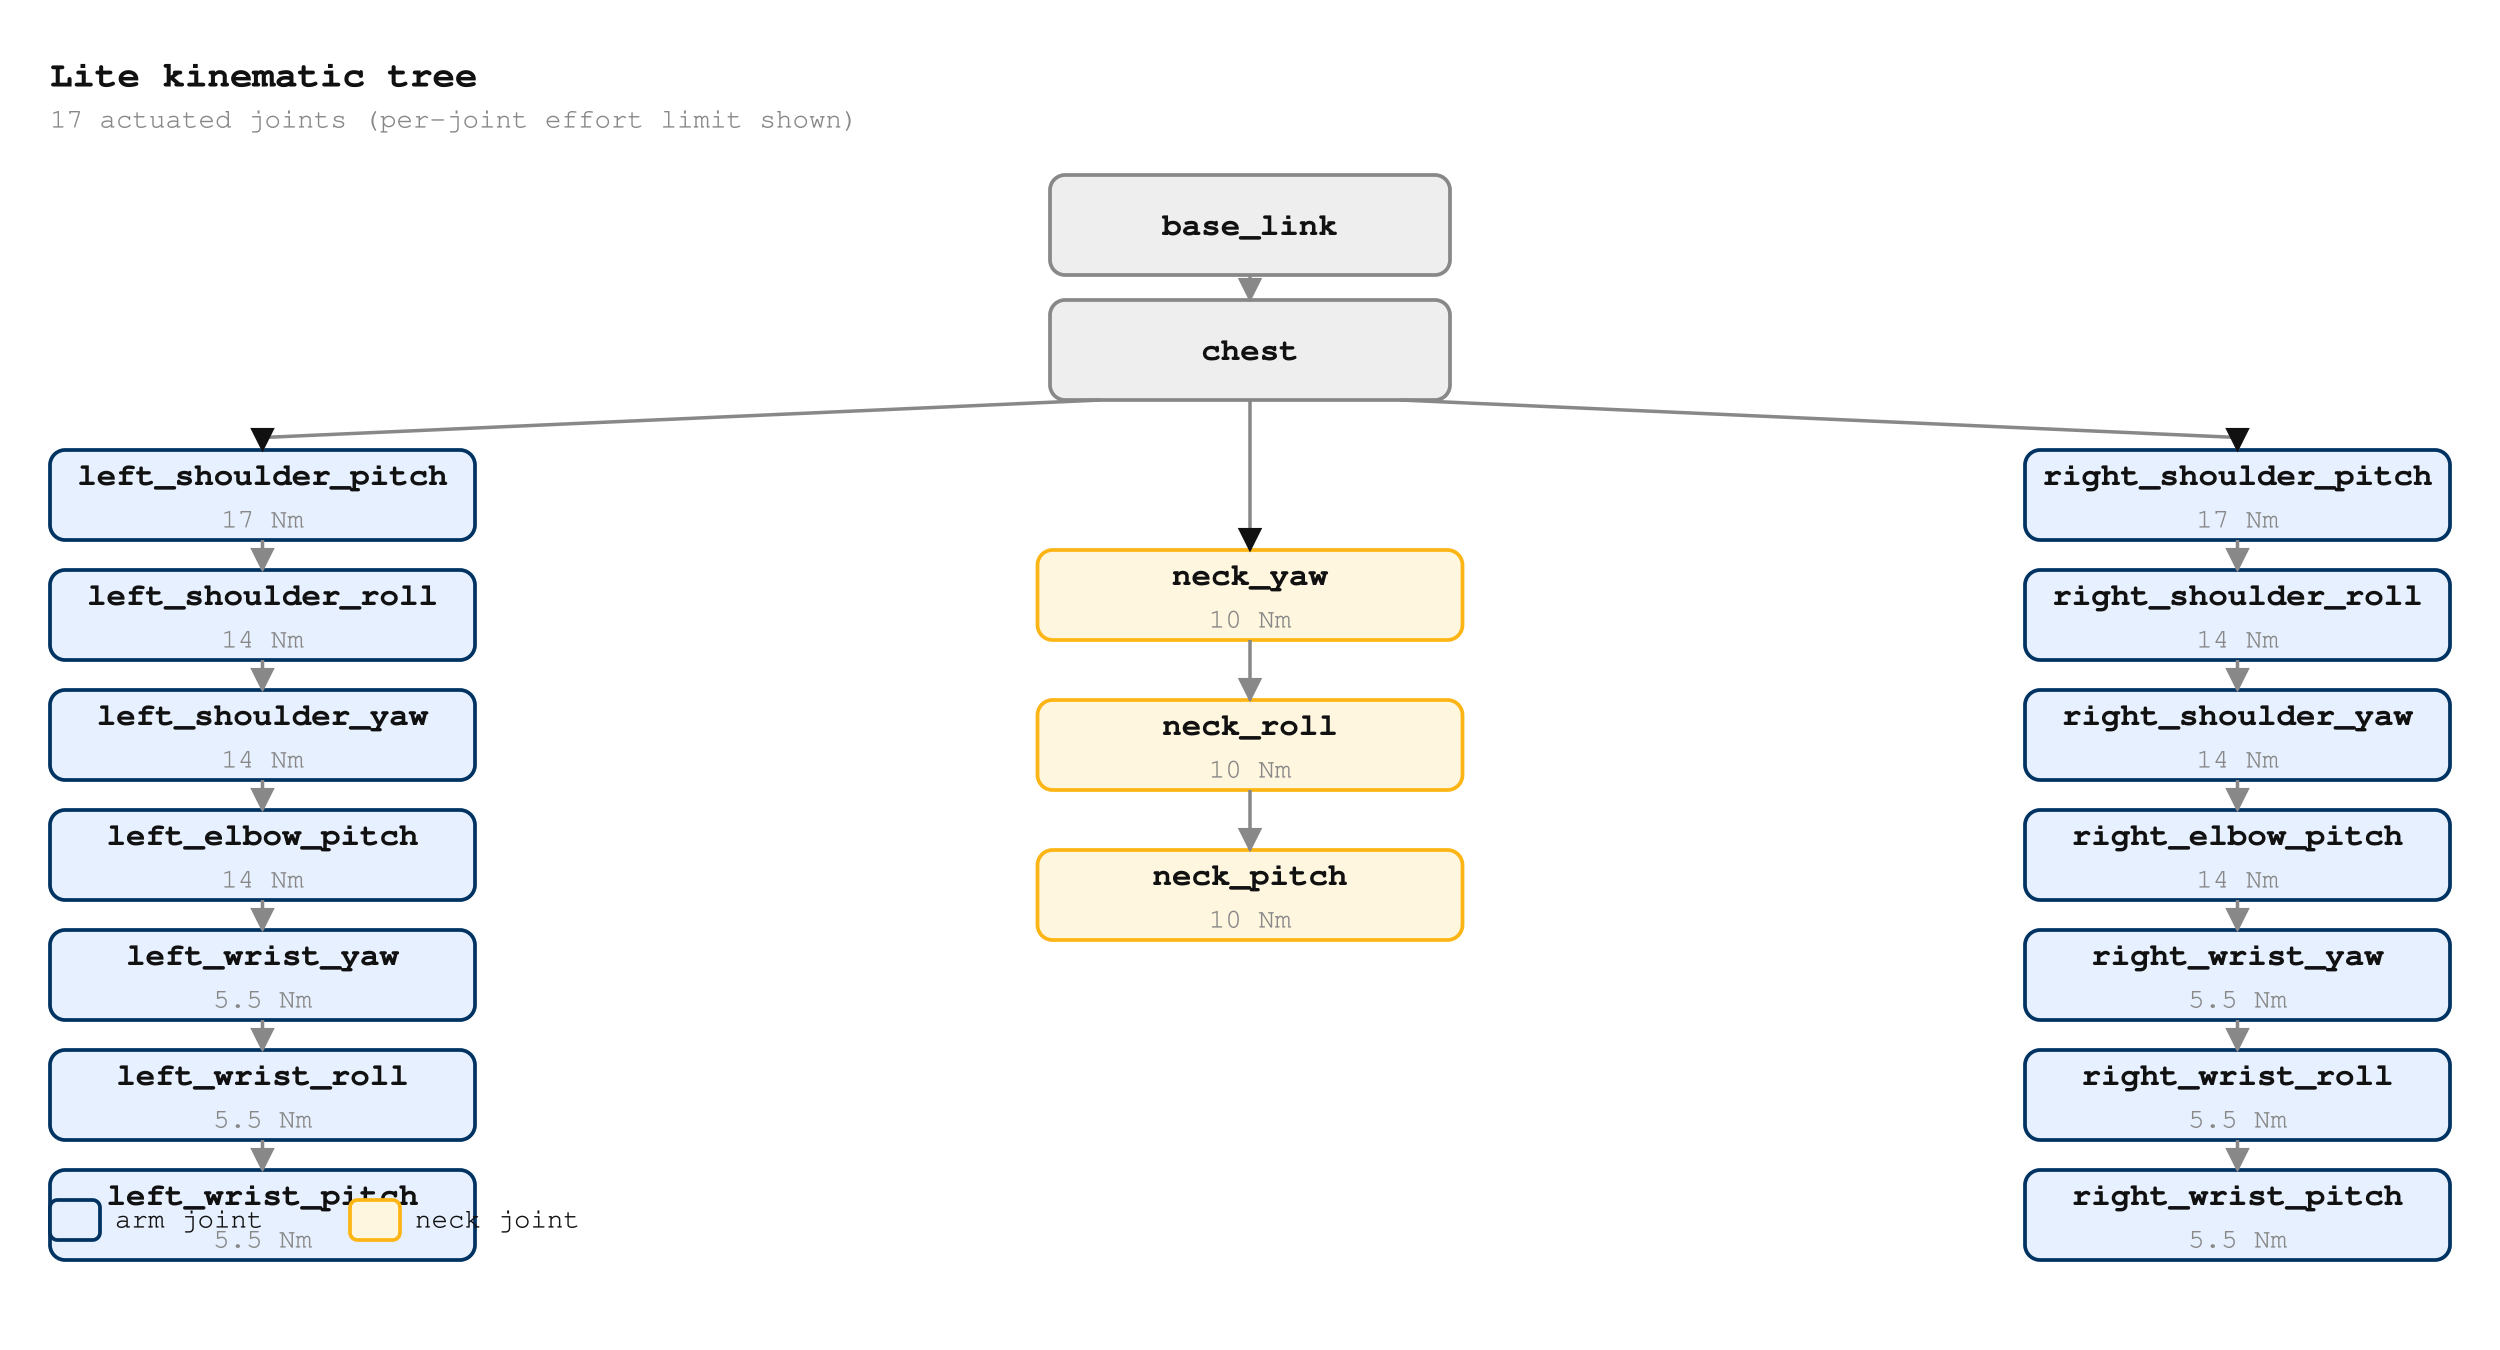
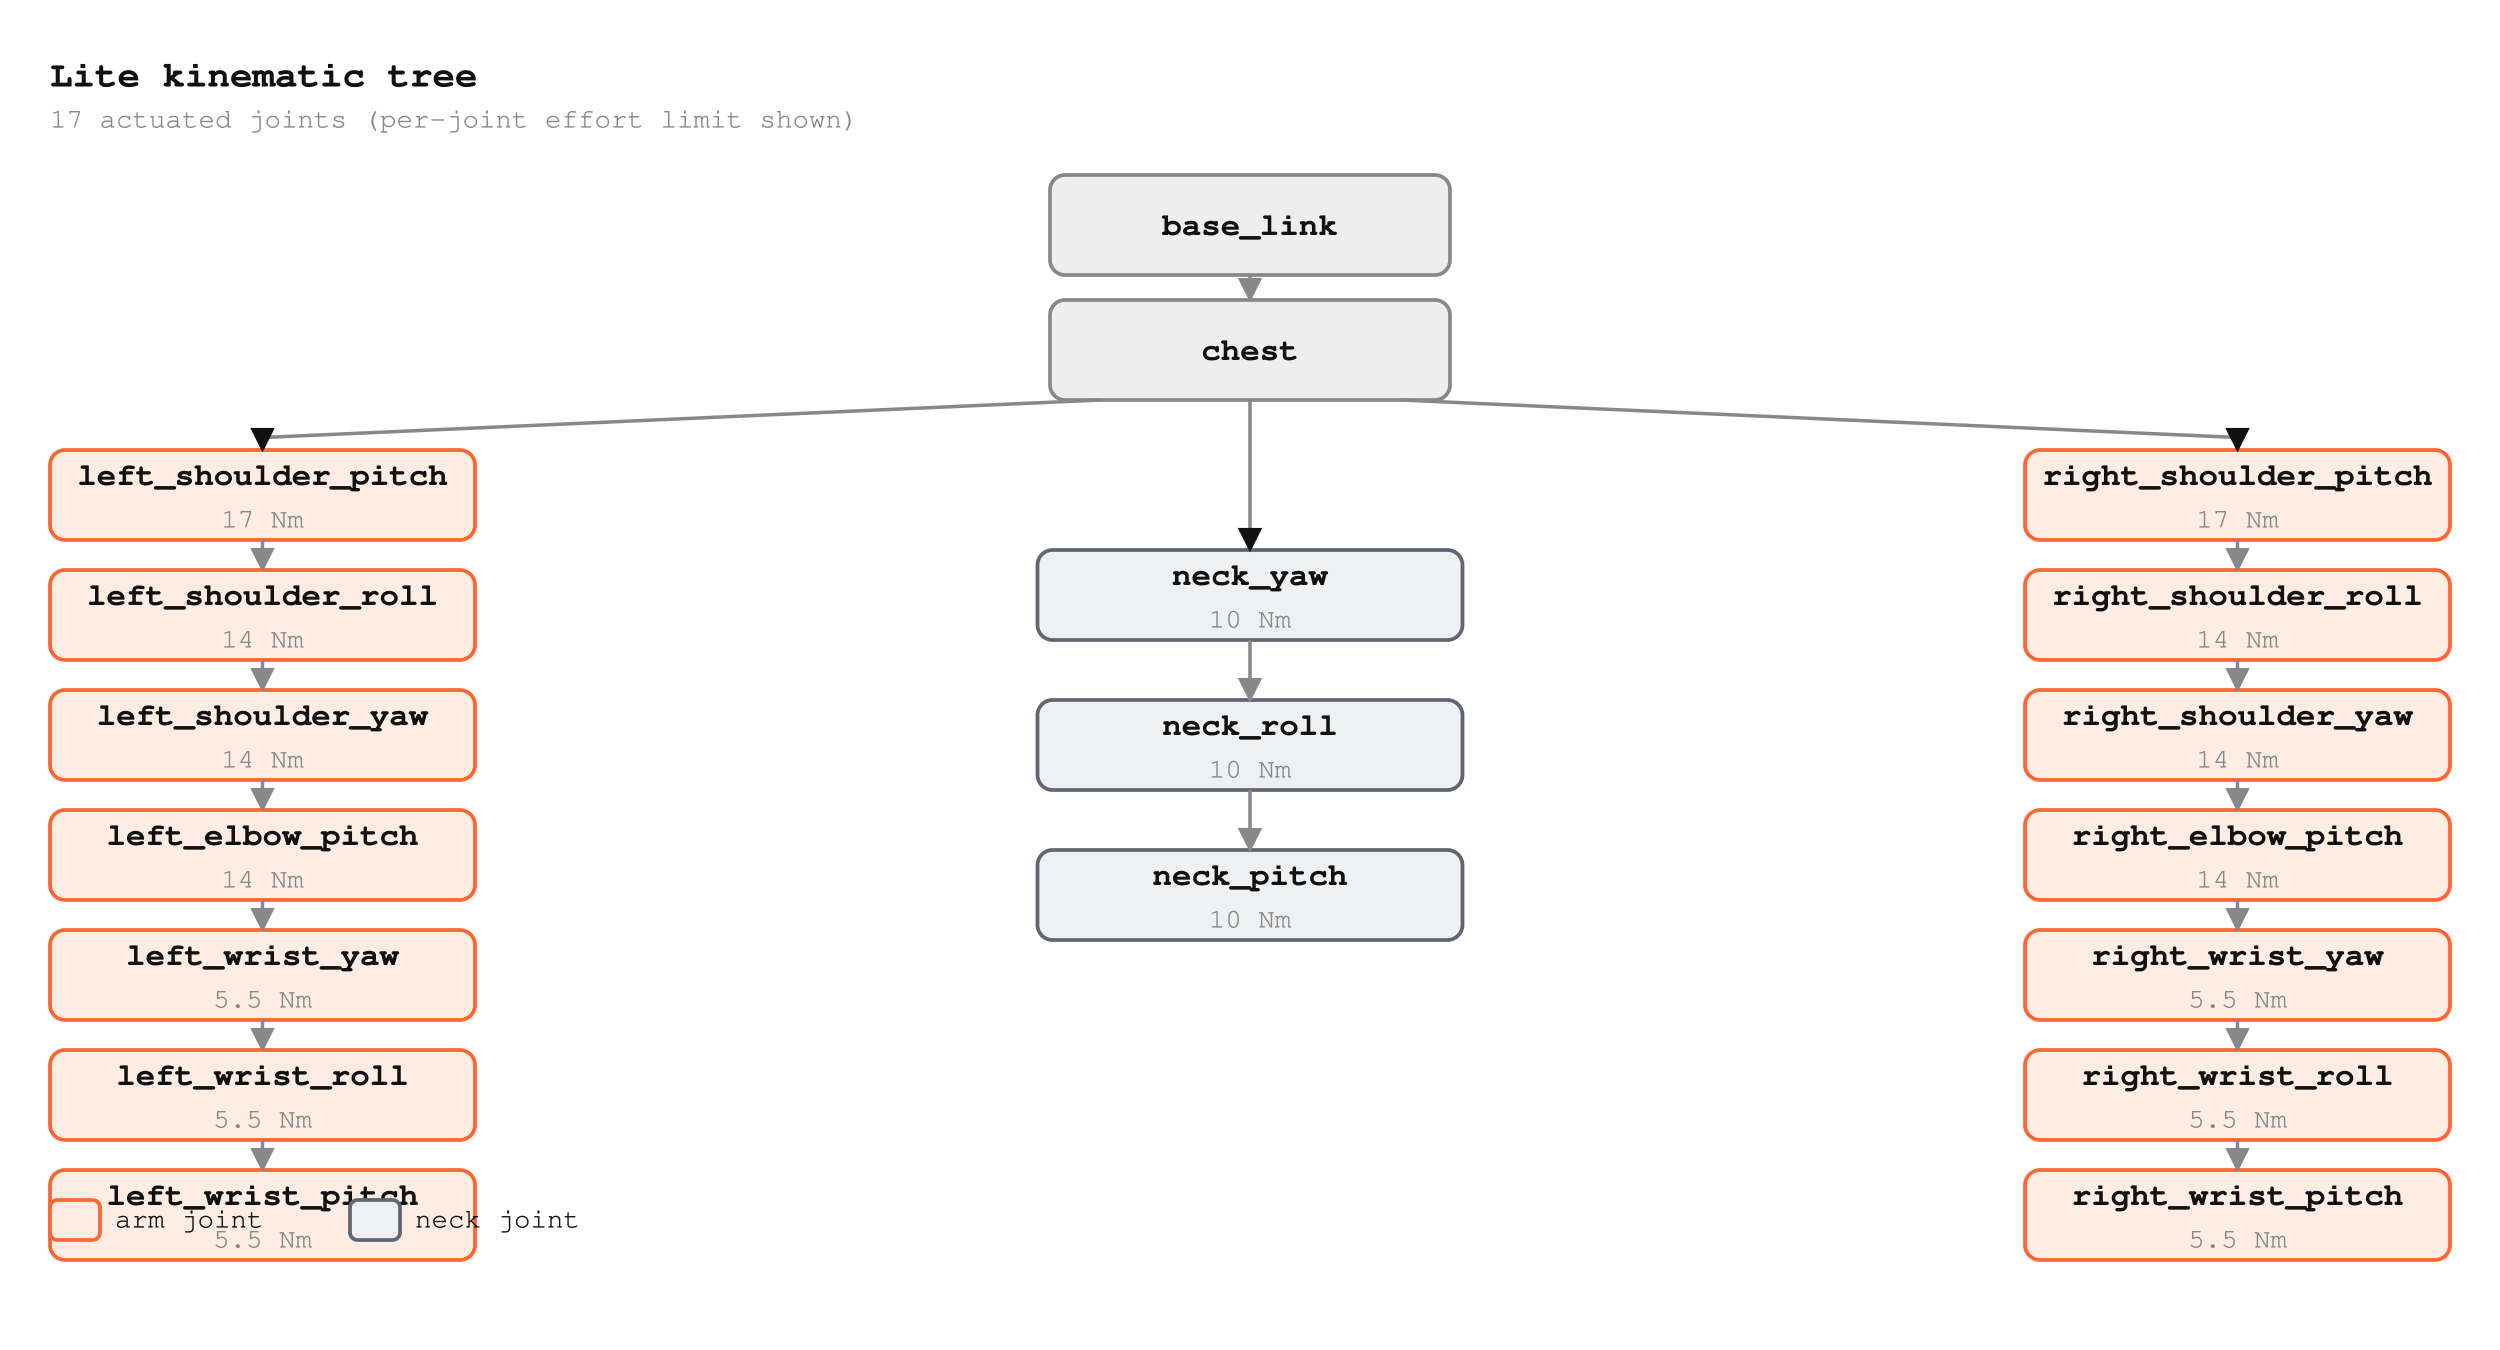
<svg xmlns="http://www.w3.org/2000/svg" viewBox="0 0 1000 540" width="1000" height="540" font-family="ui-monospace, Menlo, Consolas, Courier, monospace" font-size="13" fill="#111111" text-rendering="geometricPrecision">
  <defs>
    <marker id="arrow" viewBox="0 0 10 10" refX="9" refY="5" markerWidth="7" markerHeight="7" orient="auto-start-reverse">
      <path d="M 0 0 L 10 5 L 0 10 z" fill="#111111" />
    </marker>
    <marker id="arrow-grey" viewBox="0 0 10 10" refX="9" refY="5" markerWidth="7" markerHeight="7" orient="auto-start-reverse">
      <path d="M 0 0 L 10 5 L 0 10 z" fill="#888888" />
    </marker>
  </defs>
  <rect width="100%" height="100%" fill="white" />
  <text x="20" y="30" font-size="15" font-weight="700" text-anchor="start" fill="#111111" dominant-baseline="middle">Lite kinematic tree</text>
  <text x="20" y="48" font-size="11" font-weight="400" text-anchor="start" fill="#888888" dominant-baseline="middle">17 actuated joints (per-joint effort limit shown)</text>
  <rect x="420" y="70" width="160" height="40" rx="6" ry="6" fill="#EEEEEE" stroke="#888888" stroke-width="1.5" />
  <text x="500" y="90" font-size="13" font-weight="600" text-anchor="middle" fill="#111111" dominant-baseline="middle">base_link</text>
  <rect x="420" y="120" width="160" height="40" rx="6" ry="6" fill="#EEEEEE" stroke="#888888" stroke-width="1.5" />
  <text x="500" y="140" font-size="13" font-weight="600" text-anchor="middle" fill="#111111" dominant-baseline="middle">chest</text>
  <line x1="500" y1="110" x2="500" y2="120" stroke="#888888" stroke-width="1.4" marker-end="url(#arrow-grey)" />
-   <rect x="20" y="180" width="170" height="36" rx="6" ry="6" fill="#E7F0FF" stroke="#003262" stroke-width="1.5" />
+   <rect x="20" y="180" width="170" height="36" rx="6" ry="6" fill="#ffece2" stroke="#ff6633" stroke-width="1.5" />
  <text x="105" y="190" font-size="13" font-weight="600" text-anchor="middle" fill="#111111" dominant-baseline="middle">left_shoulder_pitch</text>
  <text x="105" y="208" font-size="11" font-weight="400" text-anchor="middle" fill="#888888" dominant-baseline="middle">17 Nm</text>
-   <rect x="20" y="228" width="170" height="36" rx="6" ry="6" fill="#E7F0FF" stroke="#003262" stroke-width="1.5" />
+   <rect x="20" y="228" width="170" height="36" rx="6" ry="6" fill="#ffece2" stroke="#ff6633" stroke-width="1.5" />
  <text x="105" y="238" font-size="13" font-weight="600" text-anchor="middle" fill="#111111" dominant-baseline="middle">left_shoulder_roll</text>
  <text x="105" y="256" font-size="11" font-weight="400" text-anchor="middle" fill="#888888" dominant-baseline="middle">14 Nm</text>
-   <rect x="20" y="276" width="170" height="36" rx="6" ry="6" fill="#E7F0FF" stroke="#003262" stroke-width="1.5" />
+   <rect x="20" y="276" width="170" height="36" rx="6" ry="6" fill="#ffece2" stroke="#ff6633" stroke-width="1.5" />
  <text x="105" y="286" font-size="13" font-weight="600" text-anchor="middle" fill="#111111" dominant-baseline="middle">left_shoulder_yaw</text>
  <text x="105" y="304" font-size="11" font-weight="400" text-anchor="middle" fill="#888888" dominant-baseline="middle">14 Nm</text>
-   <rect x="20" y="324" width="170" height="36" rx="6" ry="6" fill="#E7F0FF" stroke="#003262" stroke-width="1.5" />
+   <rect x="20" y="324" width="170" height="36" rx="6" ry="6" fill="#ffece2" stroke="#ff6633" stroke-width="1.5" />
  <text x="105" y="334" font-size="13" font-weight="600" text-anchor="middle" fill="#111111" dominant-baseline="middle">left_elbow_pitch</text>
  <text x="105" y="352" font-size="11" font-weight="400" text-anchor="middle" fill="#888888" dominant-baseline="middle">14 Nm</text>
-   <rect x="20" y="372" width="170" height="36" rx="6" ry="6" fill="#E7F0FF" stroke="#003262" stroke-width="1.5" />
+   <rect x="20" y="372" width="170" height="36" rx="6" ry="6" fill="#ffece2" stroke="#ff6633" stroke-width="1.5" />
  <text x="105" y="382" font-size="13" font-weight="600" text-anchor="middle" fill="#111111" dominant-baseline="middle">left_wrist_yaw</text>
  <text x="105" y="400" font-size="11" font-weight="400" text-anchor="middle" fill="#888888" dominant-baseline="middle">5.5 Nm</text>
-   <rect x="20" y="420" width="170" height="36" rx="6" ry="6" fill="#E7F0FF" stroke="#003262" stroke-width="1.5" />
+   <rect x="20" y="420" width="170" height="36" rx="6" ry="6" fill="#ffece2" stroke="#ff6633" stroke-width="1.5" />
  <text x="105" y="430" font-size="13" font-weight="600" text-anchor="middle" fill="#111111" dominant-baseline="middle">left_wrist_roll</text>
  <text x="105" y="448" font-size="11" font-weight="400" text-anchor="middle" fill="#888888" dominant-baseline="middle">5.5 Nm</text>
-   <rect x="20" y="468" width="170" height="36" rx="6" ry="6" fill="#E7F0FF" stroke="#003262" stroke-width="1.5" />
+   <rect x="20" y="468" width="170" height="36" rx="6" ry="6" fill="#ffece2" stroke="#ff6633" stroke-width="1.5" />
  <text x="105" y="478" font-size="13" font-weight="600" text-anchor="middle" fill="#111111" dominant-baseline="middle">left_wrist_pitch</text>
  <text x="105" y="496" font-size="11" font-weight="400" text-anchor="middle" fill="#888888" dominant-baseline="middle">5.5 Nm</text>
-   <rect x="415" y="220" width="170" height="36" rx="6" ry="6" fill="#FFF6DF" stroke="#FDB515" stroke-width="1.5" />
+   <rect x="415" y="220" width="170" height="36" rx="6" ry="6" fill="#eef0f2" stroke="#5f6671" stroke-width="1.5" />
  <text x="500" y="230" font-size="13" font-weight="600" text-anchor="middle" fill="#111111" dominant-baseline="middle">neck_yaw</text>
  <text x="500" y="248" font-size="11" font-weight="400" text-anchor="middle" fill="#888888" dominant-baseline="middle">10 Nm</text>
-   <rect x="415" y="280" width="170" height="36" rx="6" ry="6" fill="#FFF6DF" stroke="#FDB515" stroke-width="1.5" />
+   <rect x="415" y="280" width="170" height="36" rx="6" ry="6" fill="#eef0f2" stroke="#5f6671" stroke-width="1.5" />
  <text x="500" y="290" font-size="13" font-weight="600" text-anchor="middle" fill="#111111" dominant-baseline="middle">neck_roll</text>
  <text x="500" y="308" font-size="11" font-weight="400" text-anchor="middle" fill="#888888" dominant-baseline="middle">10 Nm</text>
-   <rect x="415" y="340" width="170" height="36" rx="6" ry="6" fill="#FFF6DF" stroke="#FDB515" stroke-width="1.5" />
+   <rect x="415" y="340" width="170" height="36" rx="6" ry="6" fill="#eef0f2" stroke="#5f6671" stroke-width="1.5" />
  <text x="500" y="350" font-size="13" font-weight="600" text-anchor="middle" fill="#111111" dominant-baseline="middle">neck_pitch</text>
  <text x="500" y="368" font-size="11" font-weight="400" text-anchor="middle" fill="#888888" dominant-baseline="middle">10 Nm</text>
-   <rect x="810" y="180" width="170" height="36" rx="6" ry="6" fill="#E7F0FF" stroke="#003262" stroke-width="1.5" />
+   <rect x="810" y="180" width="170" height="36" rx="6" ry="6" fill="#ffece2" stroke="#ff6633" stroke-width="1.5" />
  <text x="895" y="190" font-size="13" font-weight="600" text-anchor="middle" fill="#111111" dominant-baseline="middle">right_shoulder_pitch</text>
  <text x="895" y="208" font-size="11" font-weight="400" text-anchor="middle" fill="#888888" dominant-baseline="middle">17 Nm</text>
-   <rect x="810" y="228" width="170" height="36" rx="6" ry="6" fill="#E7F0FF" stroke="#003262" stroke-width="1.5" />
+   <rect x="810" y="228" width="170" height="36" rx="6" ry="6" fill="#ffece2" stroke="#ff6633" stroke-width="1.5" />
  <text x="895" y="238" font-size="13" font-weight="600" text-anchor="middle" fill="#111111" dominant-baseline="middle">right_shoulder_roll</text>
  <text x="895" y="256" font-size="11" font-weight="400" text-anchor="middle" fill="#888888" dominant-baseline="middle">14 Nm</text>
-   <rect x="810" y="276" width="170" height="36" rx="6" ry="6" fill="#E7F0FF" stroke="#003262" stroke-width="1.5" />
+   <rect x="810" y="276" width="170" height="36" rx="6" ry="6" fill="#ffece2" stroke="#ff6633" stroke-width="1.5" />
  <text x="895" y="286" font-size="13" font-weight="600" text-anchor="middle" fill="#111111" dominant-baseline="middle">right_shoulder_yaw</text>
  <text x="895" y="304" font-size="11" font-weight="400" text-anchor="middle" fill="#888888" dominant-baseline="middle">14 Nm</text>
-   <rect x="810" y="324" width="170" height="36" rx="6" ry="6" fill="#E7F0FF" stroke="#003262" stroke-width="1.5" />
+   <rect x="810" y="324" width="170" height="36" rx="6" ry="6" fill="#ffece2" stroke="#ff6633" stroke-width="1.5" />
  <text x="895" y="334" font-size="13" font-weight="600" text-anchor="middle" fill="#111111" dominant-baseline="middle">right_elbow_pitch</text>
  <text x="895" y="352" font-size="11" font-weight="400" text-anchor="middle" fill="#888888" dominant-baseline="middle">14 Nm</text>
-   <rect x="810" y="372" width="170" height="36" rx="6" ry="6" fill="#E7F0FF" stroke="#003262" stroke-width="1.5" />
+   <rect x="810" y="372" width="170" height="36" rx="6" ry="6" fill="#ffece2" stroke="#ff6633" stroke-width="1.5" />
  <text x="895" y="382" font-size="13" font-weight="600" text-anchor="middle" fill="#111111" dominant-baseline="middle">right_wrist_yaw</text>
  <text x="895" y="400" font-size="11" font-weight="400" text-anchor="middle" fill="#888888" dominant-baseline="middle">5.5 Nm</text>
-   <rect x="810" y="420" width="170" height="36" rx="6" ry="6" fill="#E7F0FF" stroke="#003262" stroke-width="1.5" />
+   <rect x="810" y="420" width="170" height="36" rx="6" ry="6" fill="#ffece2" stroke="#ff6633" stroke-width="1.5" />
  <text x="895" y="430" font-size="13" font-weight="600" text-anchor="middle" fill="#111111" dominant-baseline="middle">right_wrist_roll</text>
  <text x="895" y="448" font-size="11" font-weight="400" text-anchor="middle" fill="#888888" dominant-baseline="middle">5.5 Nm</text>
-   <rect x="810" y="468" width="170" height="36" rx="6" ry="6" fill="#E7F0FF" stroke="#003262" stroke-width="1.5" />
+   <rect x="810" y="468" width="170" height="36" rx="6" ry="6" fill="#ffece2" stroke="#ff6633" stroke-width="1.5" />
  <text x="895" y="478" font-size="13" font-weight="600" text-anchor="middle" fill="#111111" dominant-baseline="middle">right_wrist_pitch</text>
  <text x="895" y="496" font-size="11" font-weight="400" text-anchor="middle" fill="#888888" dominant-baseline="middle">5.5 Nm</text>
  <polyline points="440,160 105,175 105,180" fill="none" stroke="#888888" stroke-width="1.4" marker-end="url(#arrow)" />
  <polyline points="500,160 500,215 500,220" fill="none" stroke="#888888" stroke-width="1.4" marker-end="url(#arrow)" />
  <polyline points="560,160 895,175 895,180" fill="none" stroke="#888888" stroke-width="1.4" marker-end="url(#arrow)" />
  <line x1="105" y1="216" x2="105" y2="228" stroke="#888888" stroke-width="1.4" marker-end="url(#arrow-grey)" />
  <line x1="105" y1="264" x2="105" y2="276" stroke="#888888" stroke-width="1.4" marker-end="url(#arrow-grey)" />
  <line x1="105" y1="312" x2="105" y2="324" stroke="#888888" stroke-width="1.4" marker-end="url(#arrow-grey)" />
  <line x1="105" y1="360" x2="105" y2="372" stroke="#888888" stroke-width="1.4" marker-end="url(#arrow-grey)" />
  <line x1="105" y1="408" x2="105" y2="420" stroke="#888888" stroke-width="1.4" marker-end="url(#arrow-grey)" />
  <line x1="105" y1="456" x2="105" y2="468" stroke="#888888" stroke-width="1.4" marker-end="url(#arrow-grey)" />
  <line x1="500" y1="256" x2="500" y2="280" stroke="#888888" stroke-width="1.4" marker-end="url(#arrow-grey)" />
  <line x1="500" y1="316" x2="500" y2="340" stroke="#888888" stroke-width="1.4" marker-end="url(#arrow-grey)" />
  <line x1="895" y1="216" x2="895" y2="228" stroke="#888888" stroke-width="1.4" marker-end="url(#arrow-grey)" />
  <line x1="895" y1="264" x2="895" y2="276" stroke="#888888" stroke-width="1.4" marker-end="url(#arrow-grey)" />
  <line x1="895" y1="312" x2="895" y2="324" stroke="#888888" stroke-width="1.4" marker-end="url(#arrow-grey)" />
  <line x1="895" y1="360" x2="895" y2="372" stroke="#888888" stroke-width="1.4" marker-end="url(#arrow-grey)" />
  <line x1="895" y1="408" x2="895" y2="420" stroke="#888888" stroke-width="1.4" marker-end="url(#arrow-grey)" />
  <line x1="895" y1="456" x2="895" y2="468" stroke="#888888" stroke-width="1.4" marker-end="url(#arrow-grey)" />
-   <rect x="20" y="480" width="20" height="16" rx="3" ry="3" fill="#E7F0FF" stroke="#003262" stroke-width="1.5" />
+   <rect x="20" y="480" width="20" height="16" rx="3" ry="3" fill="#ffece2" stroke="#ff6633" stroke-width="1.5" />
  <text x="30" y="488" font-size="13" font-weight="600" text-anchor="middle" fill="#111111" dominant-baseline="middle" />
  <text x="46" y="488" font-size="11" font-weight="400" text-anchor="start" fill="#111111" dominant-baseline="middle">arm joint</text>
-   <rect x="140" y="480" width="20" height="16" rx="3" ry="3" fill="#FFF6DF" stroke="#FDB515" stroke-width="1.5" />
+   <rect x="140" y="480" width="20" height="16" rx="3" ry="3" fill="#eef0f2" stroke="#5f6671" stroke-width="1.5" />
  <text x="150" y="488" font-size="13" font-weight="600" text-anchor="middle" fill="#111111" dominant-baseline="middle" />
  <text x="166" y="488" font-size="11" font-weight="400" text-anchor="start" fill="#111111" dominant-baseline="middle">neck joint</text>
</svg>
